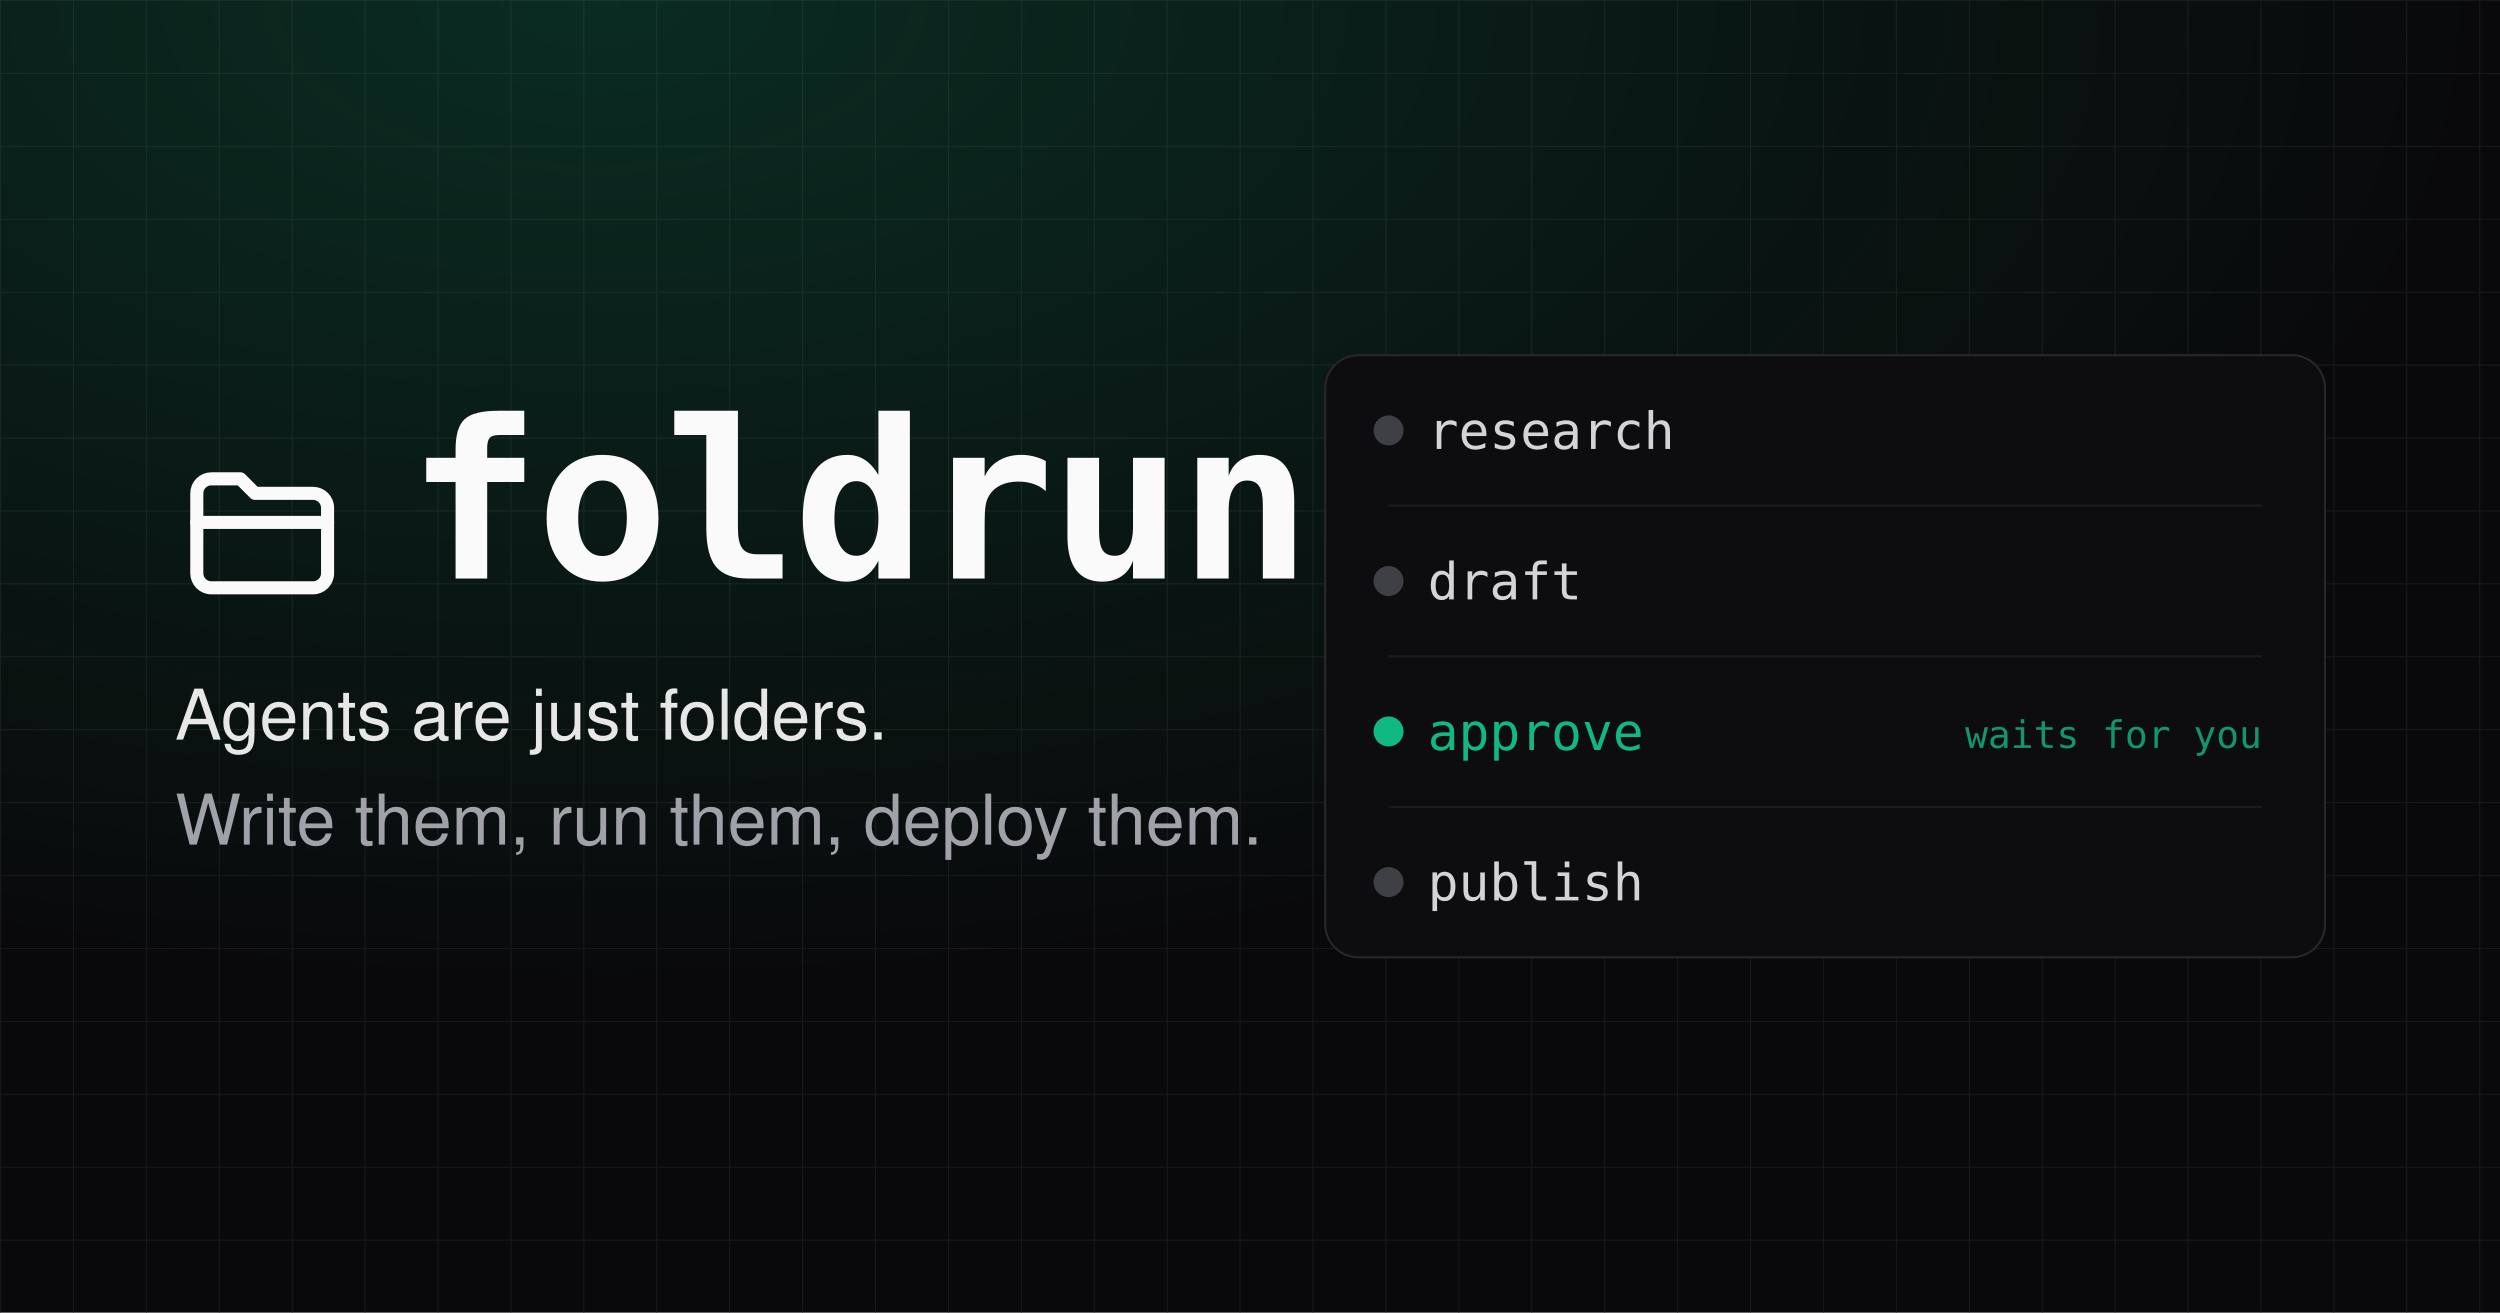
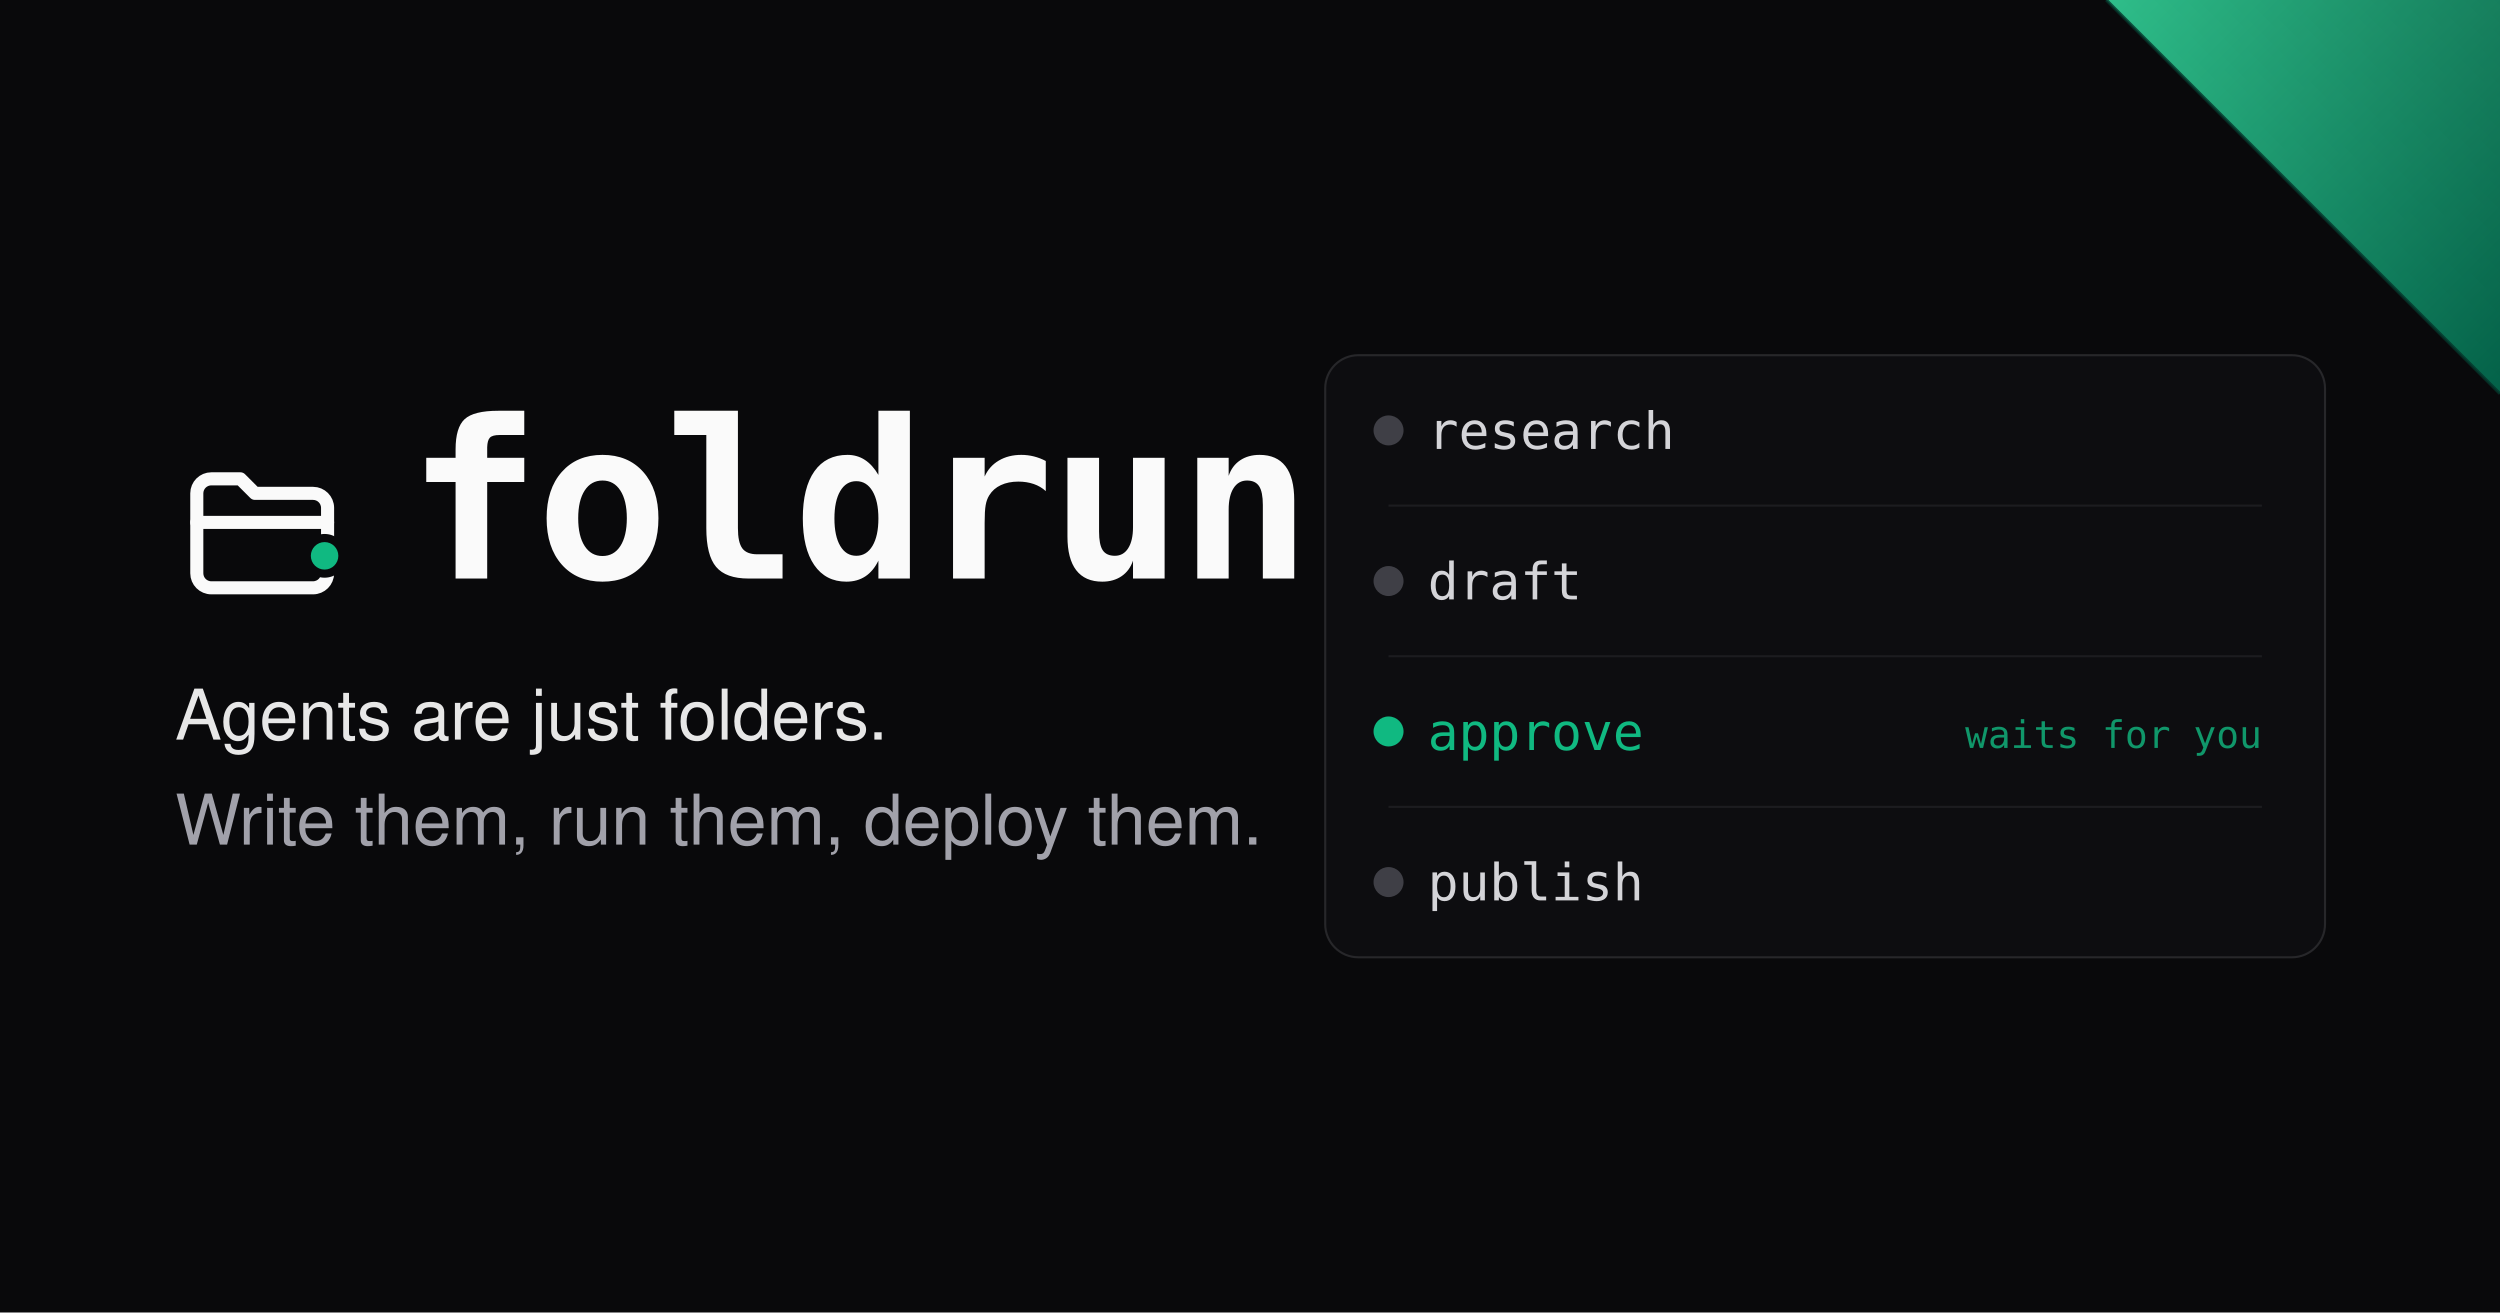
<svg xmlns="http://www.w3.org/2000/svg" width="1200" height="630" viewBox="0 0 1200 630">
  <defs>
-     <pattern id="grid" width="35" height="35" patternUnits="userSpaceOnUse">
-       <path d="M35 0H0v35" fill="none" stroke="#18181b" stroke-width="1" />
-     </pattern>
-     <radialGradient id="glow" cx="24%" cy="0%" r="75%">
-       <stop offset="0%" stop-color="#10b981" stop-opacity="0.20" />
-       <stop offset="100%" stop-color="#10b981" stop-opacity="0" />
-     </radialGradient>
+     <linearGradient id="under" x1="0" y1="0" x2="1" y2="1">
+       <stop offset="0" stop-color="#34d399" />
+       <stop offset="1" stop-color="#046c50" />
+     </linearGradient>
+     <linearGradient id="shade" x1="1" y1="0" x2="0" y2="1">
+       <stop offset="0" stop-color="#000" stop-opacity=".5" />
+       <stop offset="1" stop-color="#000" stop-opacity="0" />
+     </linearGradient>
  </defs>
  <rect width="1200" height="630" fill="#09090b" />
-   <rect width="1200" height="630" fill="url(#grid)" />
-   <rect width="1200" height="630" fill="url(#glow)" />
+   <g>
+     <path d="M1011 0H1200V189Z" fill="url(#under)" />
+     <path d="M1011 0H1200V189Z" fill="url(#shade)" opacity=".4" />
+     <path d="M1011 0 1200 189" stroke="#04352a" stroke-width="1.5" opacity=".8" />
+   </g>
  <g transform="translate(84.0 212.4) scale(3.4875)" fill="none" stroke="#fafafa" stroke-width="1.8" stroke-linecap="round" stroke-linejoin="round">
    <path d="M3 7a2 2 0 0 1 2-2h4l2 2h8a2 2 0 0 1 2 2v9a2 2 0 0 1-2 2H5a2 2 0 0 1-2-2Z" />
    <path d="M3 11h18" />
  </g>
-   <text x="195.6" y="277.7" font-family="ui-monospace, SFMono-Regular, Menlo, monospace" font-size="106.0" font-weight="600" letter-spacing="-2.12" fill="#fafafa">foldrun<tspan fill="#10b981">.</tspan>
-   </text>
+   <circle cx="155.8" cy="266.8" r="10.5" fill="#09090b" />
+   <circle cx="155.8" cy="266.8" r="6.6" fill="#10b981" />
+   <text x="195.6" y="277.7" font-family="ui-monospace, SFMono-Regular, Menlo, monospace" font-size="106.0" font-weight="600" letter-spacing="-2.12" fill="#fafafa">foldrun</text>
  <text x="84.0" y="355.0" font-family="-apple-system, BlinkMacSystemFont, Helvetica, Arial, sans-serif" font-size="33.6" fill="#fafafa" opacity="0.92">Agents are just folders.</text>
  <text x="84.0" y="405.4" font-family="-apple-system, BlinkMacSystemFont, Helvetica, Arial, sans-serif" font-size="33.6" fill="#a1a1aa">Write them, run them, deploy them.</text>
  <g>
    <rect x="636.1" y="170.5" width="479.9" height="289.0" rx="15.9" fill="#0d0d10" stroke="#27272a" stroke-width="1.0" />
    <g>
      <circle cx="666.5" cy="206.6" r="7.2" fill="#3f3f46" />
      <text x="685.3" y="215.5" font-family="ui-monospace, SFMono-Regular, Menlo, monospace" font-size="24.6" fill="#d4d4d8">research</text>
    </g>
    <g>
      <line x1="666.5" y1="242.7" x2="1085.7" y2="242.7" stroke="#1c1c20" stroke-width="1" />
      <circle cx="666.5" cy="278.9" r="7.2" fill="#3f3f46" />
      <text x="685.3" y="287.7" font-family="ui-monospace, SFMono-Regular, Menlo, monospace" font-size="24.6" fill="#d4d4d8">draft</text>
    </g>
    <g>
      <line x1="666.5" y1="315.0" x2="1085.7" y2="315.0" stroke="#1c1c20" stroke-width="1" />
      <circle cx="666.5" cy="351.1" r="7.2" fill="#10b981" />
      <text x="685.3" y="360.0" font-family="ui-monospace, SFMono-Regular, Menlo, monospace" font-size="24.6" fill="#10b981">approve</text>
      <text x="1085.7" y="359.0" text-anchor="end" font-family="ui-monospace, SFMono-Regular, Menlo, monospace" font-size="18.2" fill="#10b981" opacity="0.8">waits for you</text>
    </g>
    <g>
      <line x1="666.5" y1="387.3" x2="1085.7" y2="387.3" stroke="#1c1c20" stroke-width="1" />
      <circle cx="666.5" cy="423.4" r="7.2" fill="#3f3f46" />
      <text x="685.3" y="432.2" font-family="ui-monospace, SFMono-Regular, Menlo, monospace" font-size="24.6" fill="#d4d4d8">publish</text>
    </g>
  </g>
</svg>
